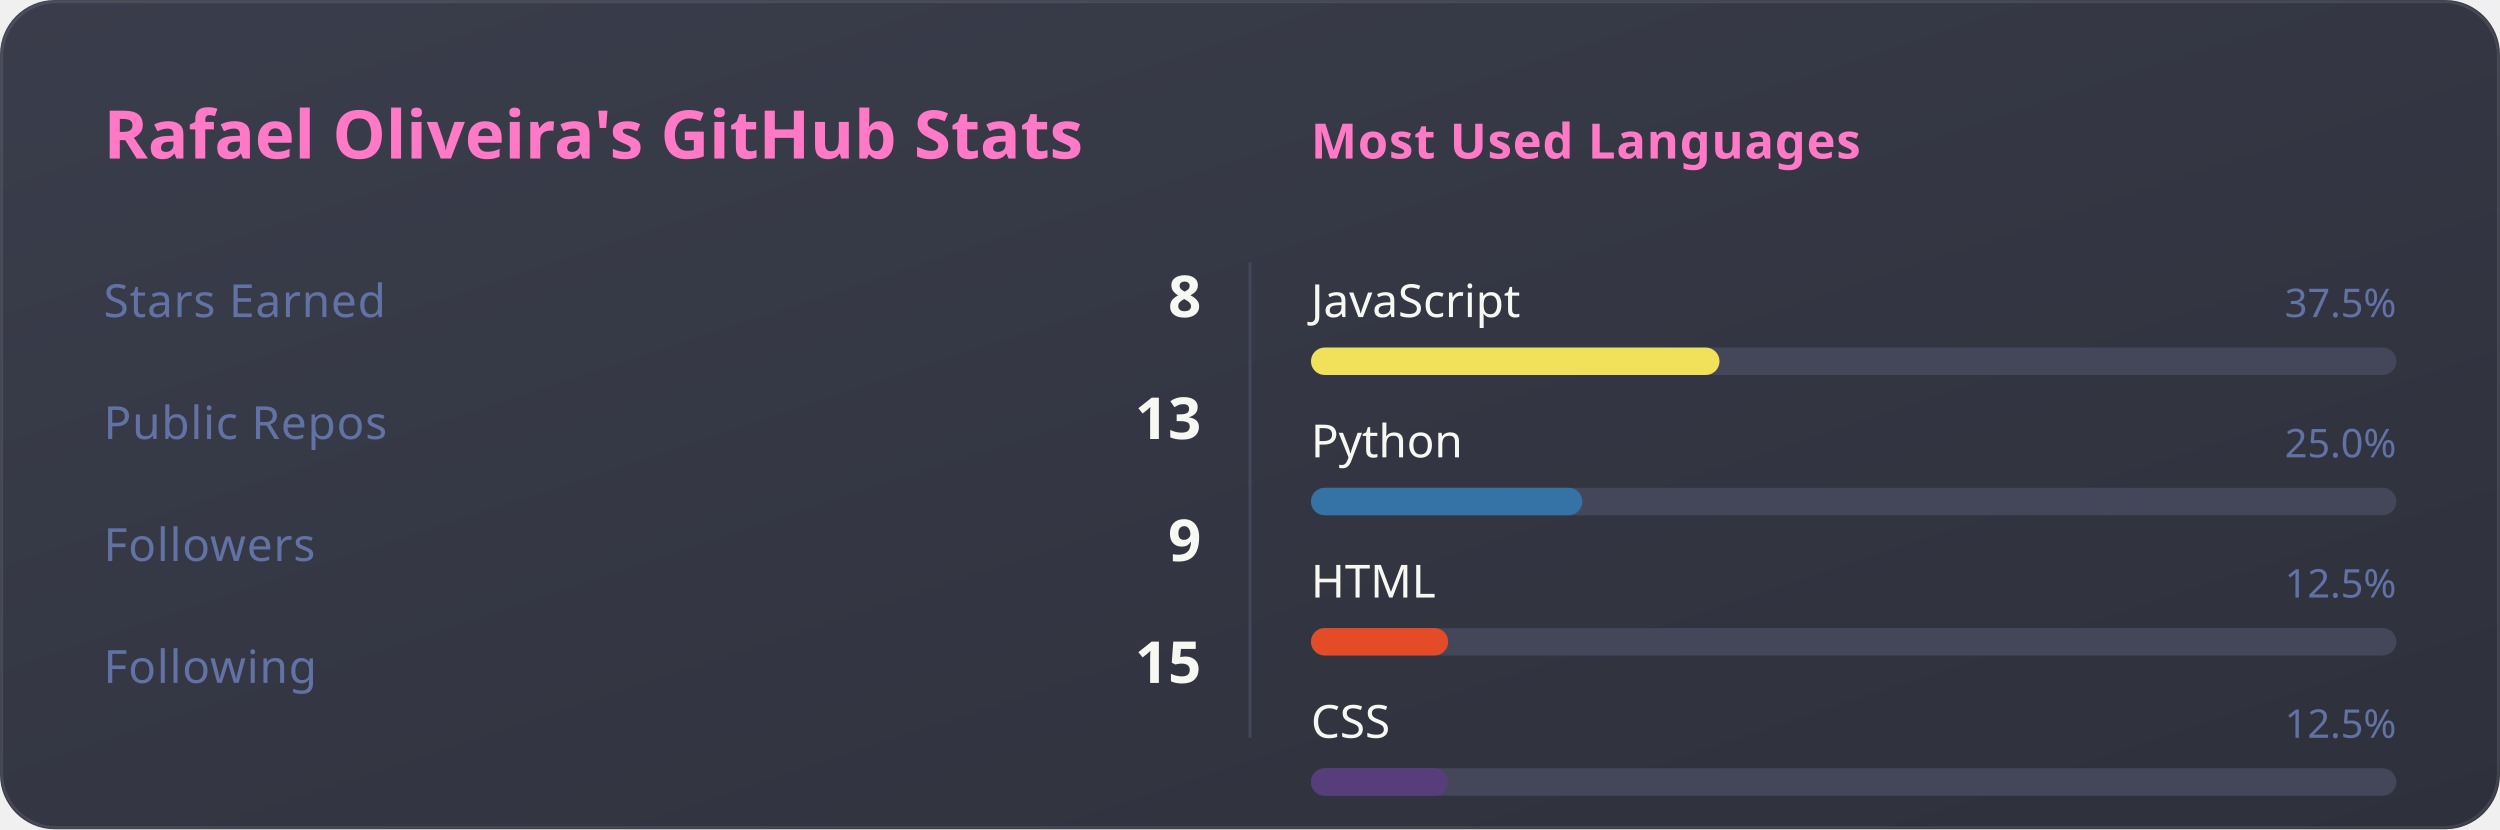
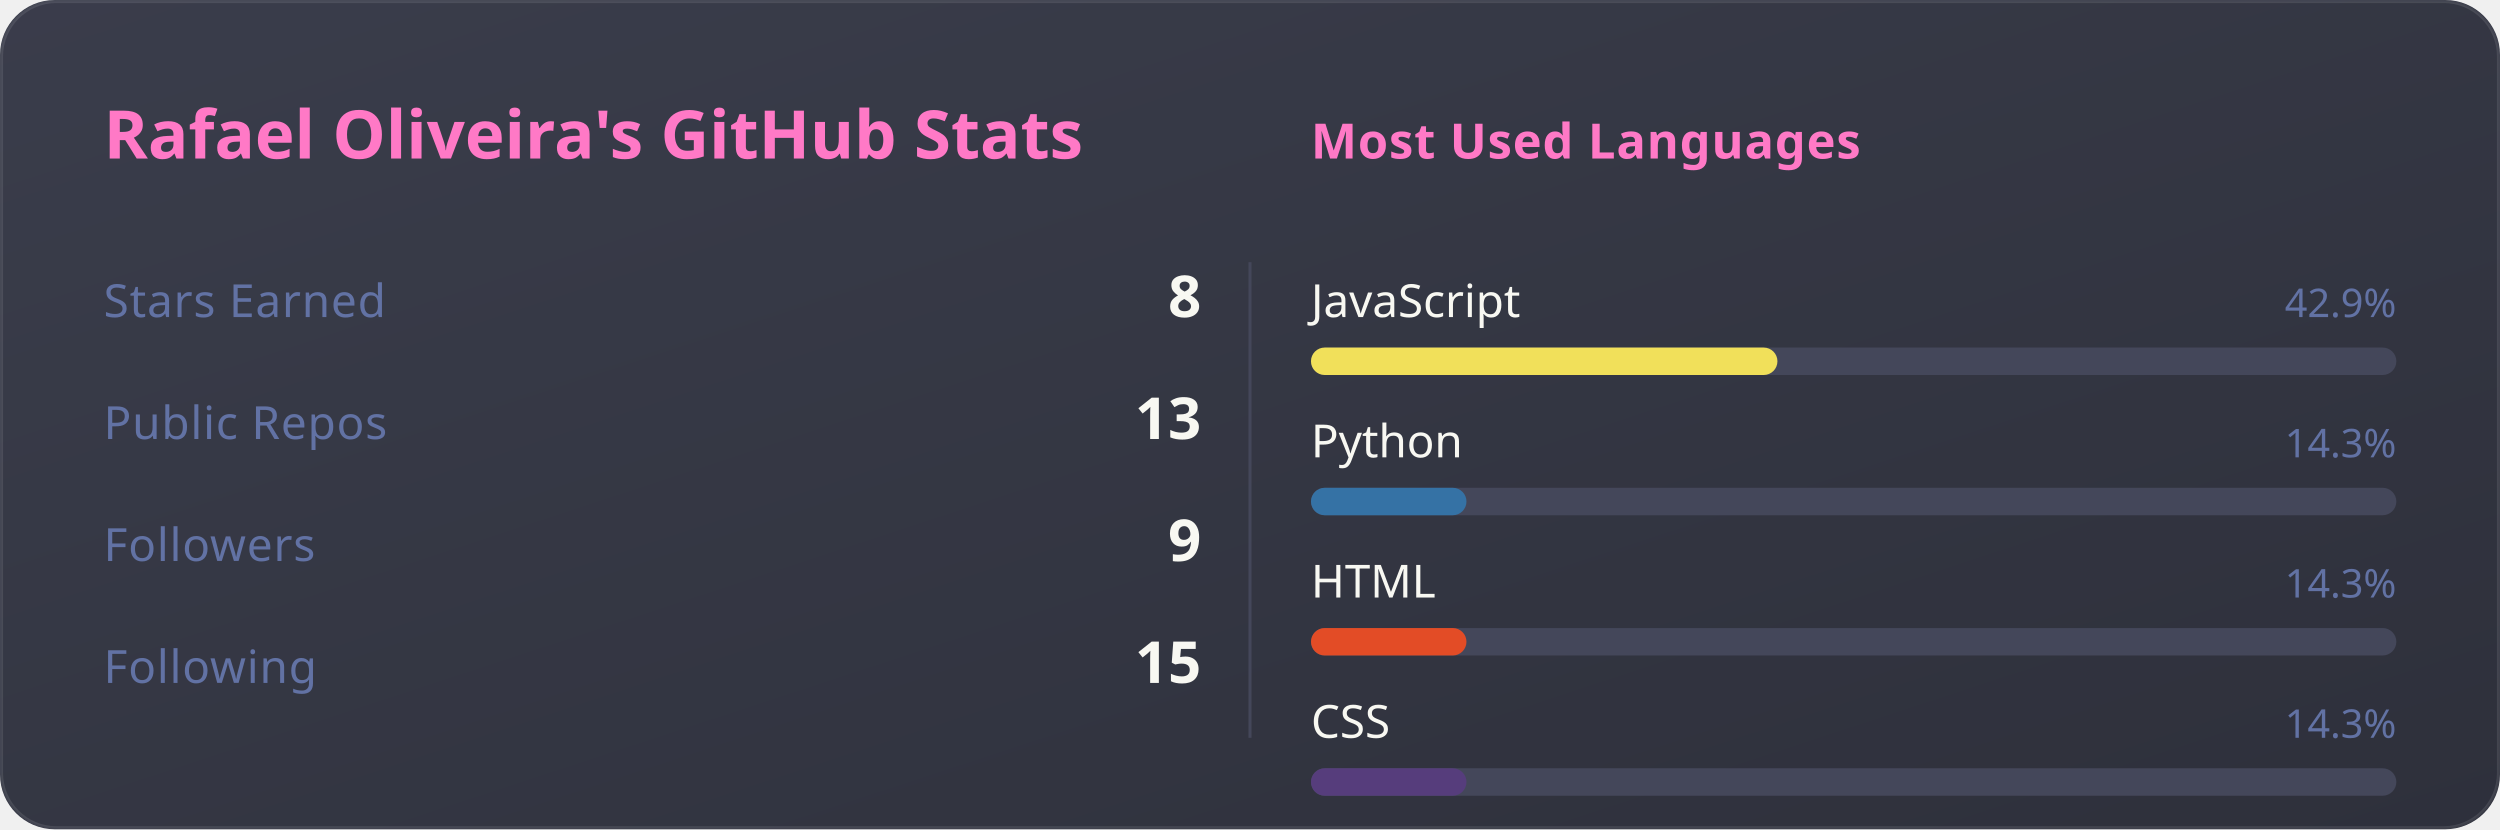
<svg xmlns="http://www.w3.org/2000/svg" width="820" height="272" viewBox="0 0 820 272" fill="none" role="img">
  <style>
-     .bar-fill { transform-origin: left center; animation: gg-grow 0.9s ease-out; }
-     .vbar { transform-origin: center bottom; animation: gg-rise 0.9s ease-out; }
-     .gg-seg { animation: gg-fade 0.8s ease-out; }
-     .gg-ring { animation: gg-fade 1s ease-out; }
+     .bar-fill { transform-box: fill-box; transform-origin: left center; animation: gg-grow 0.9s ease-out backwards; }
+     .vbar { transform-box: fill-box; transform-origin: center bottom; animation: gg-rise 0.9s ease-out backwards; }
+     .gg-seg { animation: gg-fade 0.8s ease-out backwards; }
+     .gg-ring { animation: gg-fade 1s ease-out backwards; }
    @keyframes gg-grow { from { transform: scaleX(0); } }
    @keyframes gg-rise { from { transform: scaleY(0); } }
    @keyframes gg-fade { from { opacity: 0.15; } }
  </style>
  <defs>
    <linearGradient id="gg-bg" x1="0" y1="0" x2="1" y2="1">
      <stop offset="0%" stop-color="#343746" />
      <stop offset="100%" stop-color="#282a36" />
    </linearGradient>
  </defs>
  <rect width="820" height="272" rx="18" fill="url(#gg-bg)" />
  <rect x="0.5" y="0.5" width="819" height="271" rx="18" fill="#ffffff" fill-opacity="0.03" stroke="#ffffff" stroke-opacity="0.10" stroke-width="1" />
  <text x="34" y="52" fill="#ff79c6" font-family="'Segoe UI', Ubuntu, 'Helvetica Neue', Sans-Serif" font-size="22" font-weight="700">Rafael Oliveira's GitHub Stats</text>
  <g class="row" style="animation-delay:0.15s">
    <text x="34" y="104" fill="#6272a4" font-family="'Segoe UI', Ubuntu, 'Helvetica Neue', Sans-Serif" font-size="15" letter-spacing="0.3">Stars Earned</text>
    <text x="394" y="104" text-anchor="end" fill="#f8f8f2" font-family="'Segoe UI', Ubuntu, 'Helvetica Neue', Sans-Serif" font-size="19" font-weight="700">8</text>
  </g>
  <g class="row" style="animation-delay:0.27s">
    <text x="34" y="144" fill="#6272a4" font-family="'Segoe UI', Ubuntu, 'Helvetica Neue', Sans-Serif" font-size="15" letter-spacing="0.3">Public Repos</text>
    <text x="394" y="144" text-anchor="end" fill="#f8f8f2" font-family="'Segoe UI', Ubuntu, 'Helvetica Neue', Sans-Serif" font-size="19" font-weight="700">13</text>
  </g>
  <g class="row" style="animation-delay:0.39s">
    <text x="34" y="184" fill="#6272a4" font-family="'Segoe UI', Ubuntu, 'Helvetica Neue', Sans-Serif" font-size="15" letter-spacing="0.3">Followers</text>
    <text x="394" y="184" text-anchor="end" fill="#f8f8f2" font-family="'Segoe UI', Ubuntu, 'Helvetica Neue', Sans-Serif" font-size="19" font-weight="700">9</text>
  </g>
  <g class="row" style="animation-delay:0.51s">
    <text x="34" y="224" fill="#6272a4" font-family="'Segoe UI', Ubuntu, 'Helvetica Neue', Sans-Serif" font-size="15" letter-spacing="0.3">Following</text>
    <text x="394" y="224" text-anchor="end" fill="#f8f8f2" font-family="'Segoe UI', Ubuntu, 'Helvetica Neue', Sans-Serif" font-size="19" font-weight="700">15</text>
  </g>
  <line x1="410" y1="86" x2="410" y2="242" stroke="#44475a" stroke-width="1" />
  <text x="430" y="52" fill="#ff79c6" font-family="'Segoe UI', Ubuntu, 'Helvetica Neue', Sans-Serif" font-size="16" font-weight="600" letter-spacing="0.3">Most Used Languages</text>
  <g class="row" style="animation-delay:0.2s">
    <text x="430" y="104" fill="#f8f8f2" font-family="'Segoe UI', Ubuntu, 'Helvetica Neue', Sans-Serif" font-size="15">JavaScript</text>
-     <text x="786" y="104" text-anchor="end" fill="#6272a4" font-family="'Segoe UI', Ubuntu, 'Helvetica Neue', Sans-Serif" font-size="13">37.5%</text>
+     <text x="786" y="104" text-anchor="end" fill="#6272a4" font-family="'Segoe UI', Ubuntu, 'Helvetica Neue', Sans-Serif" font-size="13">42.9%</text>
    <rect x="430" y="114" width="356" height="9" rx="4.5" fill="#44475a" />
-     <rect class="bar-fill" x="430" y="114" width="134" height="9" rx="4.5" fill="#f1e05a" />
+     <rect class="bar-fill" x="430" y="114" width="153" height="9" rx="4.5" fill="#f1e05a" />
  </g>
  <g class="row" style="animation-delay:0.3s">
    <text x="430" y="150" fill="#f8f8f2" font-family="'Segoe UI', Ubuntu, 'Helvetica Neue', Sans-Serif" font-size="15">Python</text>
-     <text x="786" y="150" text-anchor="end" fill="#6272a4" font-family="'Segoe UI', Ubuntu, 'Helvetica Neue', Sans-Serif" font-size="13">25.0%</text>
+     <text x="786" y="150" text-anchor="end" fill="#6272a4" font-family="'Segoe UI', Ubuntu, 'Helvetica Neue', Sans-Serif" font-size="13">14.3%</text>
    <rect x="430" y="160" width="356" height="9" rx="4.5" fill="#44475a" />
-     <rect class="bar-fill" x="430" y="160" width="89" height="9" rx="4.5" fill="#3572A5" />
+     <rect class="bar-fill" x="430" y="160" width="51" height="9" rx="4.5" fill="#3572A5" />
  </g>
  <g class="row" style="animation-delay:0.4s">
    <text x="430" y="196" fill="#f8f8f2" font-family="'Segoe UI', Ubuntu, 'Helvetica Neue', Sans-Serif" font-size="15">HTML</text>
-     <text x="786" y="196" text-anchor="end" fill="#6272a4" font-family="'Segoe UI', Ubuntu, 'Helvetica Neue', Sans-Serif" font-size="13">12.5%</text>
+     <text x="786" y="196" text-anchor="end" fill="#6272a4" font-family="'Segoe UI', Ubuntu, 'Helvetica Neue', Sans-Serif" font-size="13">14.3%</text>
    <rect x="430" y="206" width="356" height="9" rx="4.5" fill="#44475a" />
-     <rect class="bar-fill" x="430" y="206" width="45" height="9" rx="4.5" fill="#e34c26" />
+     <rect class="bar-fill" x="430" y="206" width="51" height="9" rx="4.5" fill="#e34c26" />
  </g>
  <g class="row" style="animation-delay:0.5s">
    <text x="430" y="242" fill="#f8f8f2" font-family="'Segoe UI', Ubuntu, 'Helvetica Neue', Sans-Serif" font-size="15">CSS</text>
-     <text x="786" y="242" text-anchor="end" fill="#6272a4" font-family="'Segoe UI', Ubuntu, 'Helvetica Neue', Sans-Serif" font-size="13">12.5%</text>
+     <text x="786" y="242" text-anchor="end" fill="#6272a4" font-family="'Segoe UI', Ubuntu, 'Helvetica Neue', Sans-Serif" font-size="13">14.3%</text>
    <rect x="430" y="252" width="356" height="9" rx="4.5" fill="#44475a" />
-     <rect class="bar-fill" x="430" y="252" width="45" height="9" rx="4.5" fill="#563d7c" />
+     <rect class="bar-fill" x="430" y="252" width="51" height="9" rx="4.5" fill="#563d7c" />
  </g>
</svg>
